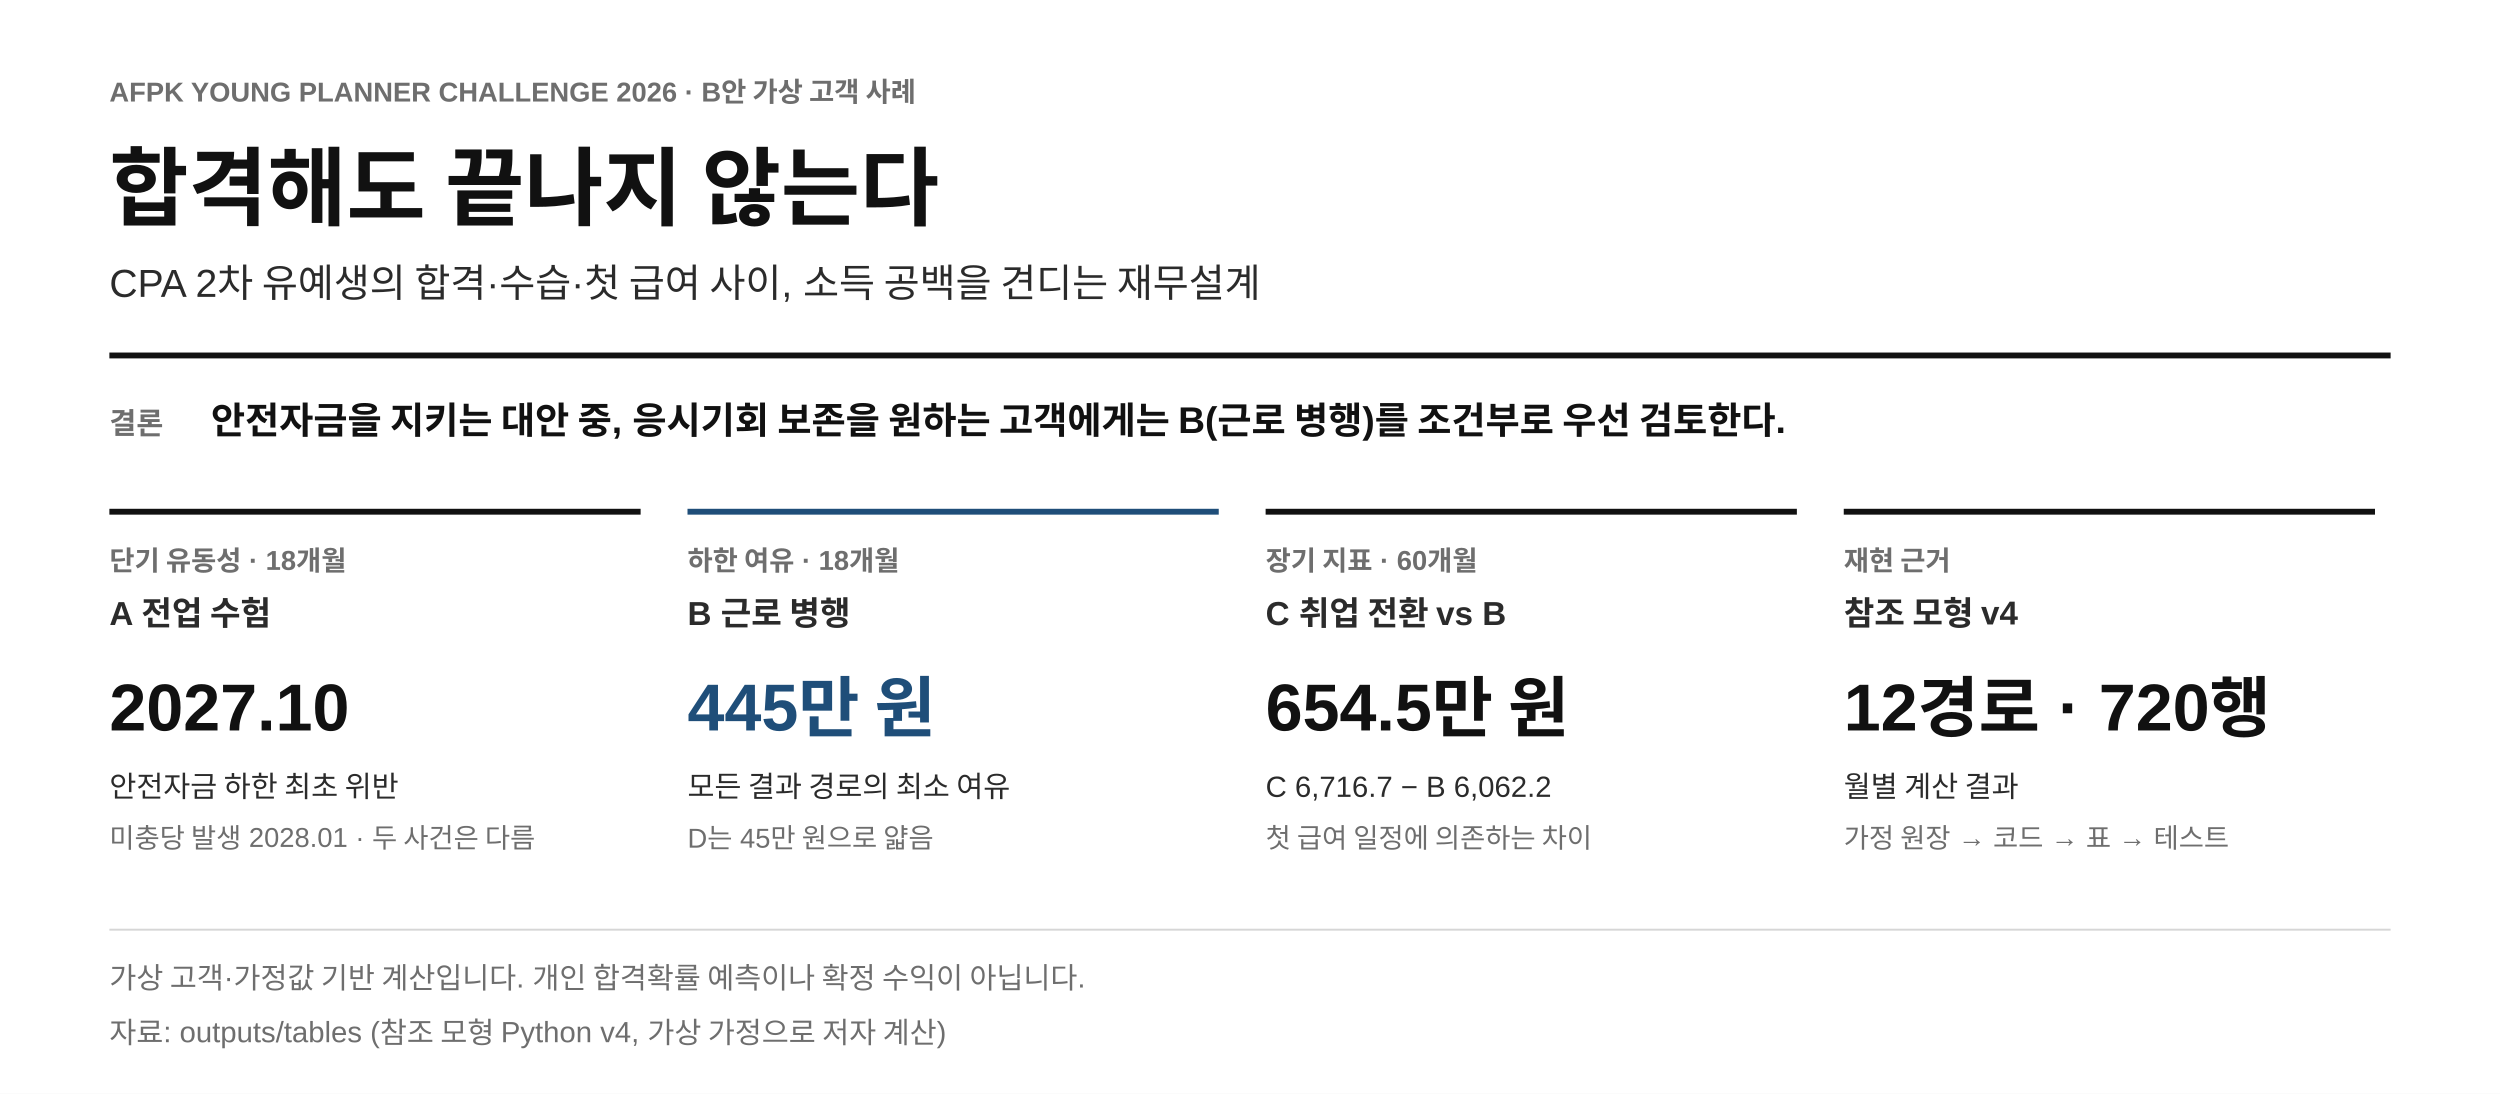
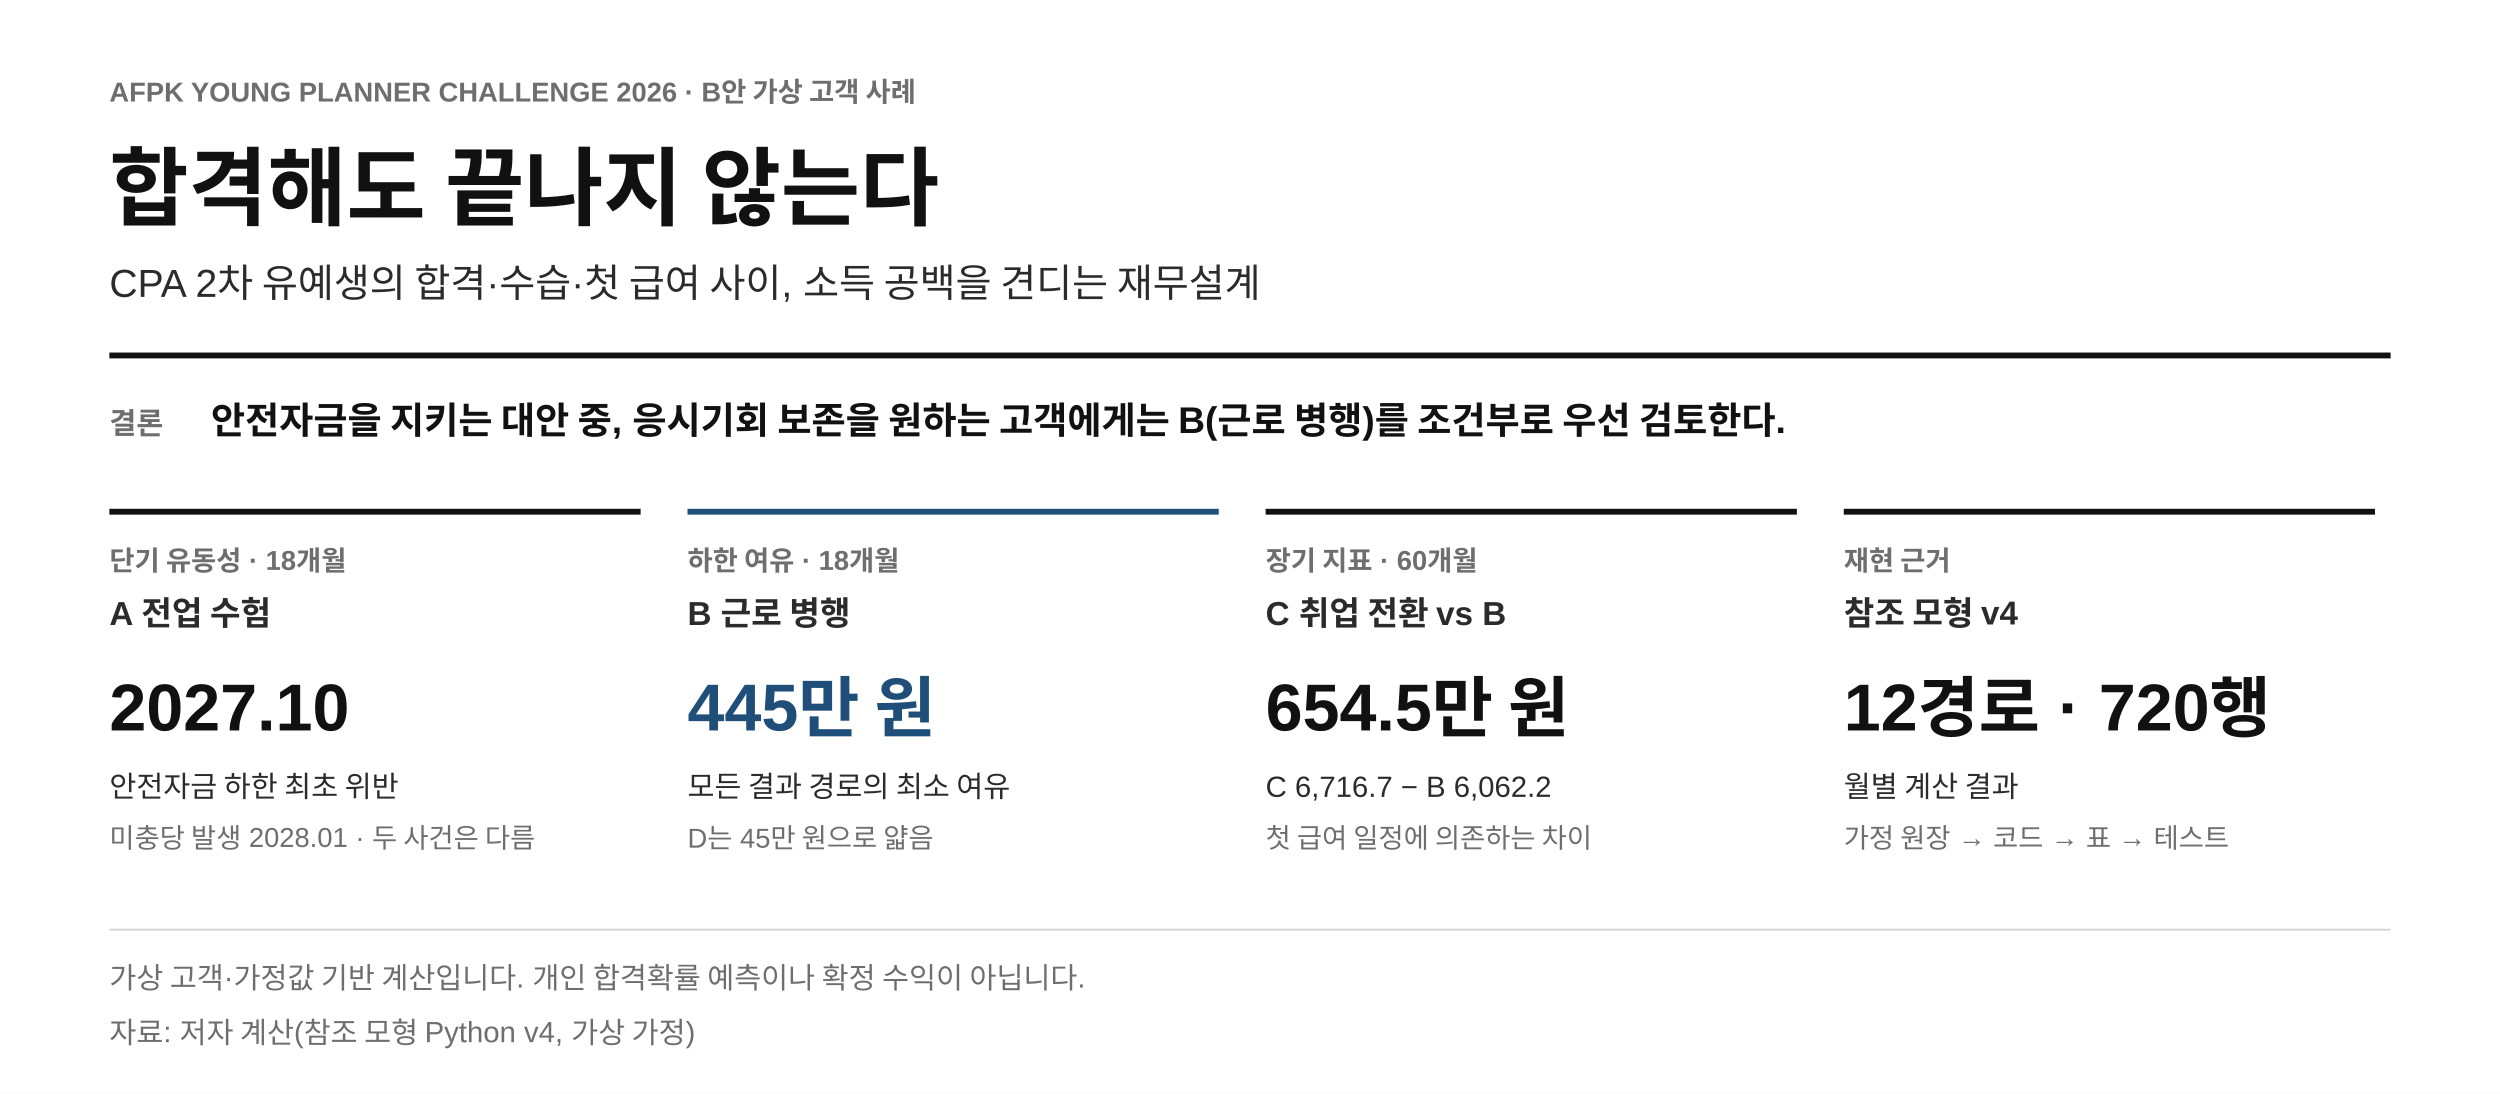
<svg xmlns="http://www.w3.org/2000/svg" viewBox="0 0 1280 560" width="1280" height="560" role="img" aria-labelledby="title desc" style="max-width:100%;height:auto">
  <style>text{font-family:"Noto Sans KR","Malgun Gothic","Apple SD Gothic Neo",Arial,sans-serif}.number{font-family:Arial,"Malgun Gothic",sans-serif;font-variant-numeric:tabular-nums}</style>
  <rect x="0" y="0" width="1280" height="560" rx="0" fill="#FFFFFF" />
  <text x="56" y="52" font-size="14" fill="#6E6E6E" font-weight="700" text-anchor="start">AFPK YOUNG PLANNER CHALLENGE 2026  ·  B안 가상 고객 사례</text>
  <text x="56" y="112" font-size="44" fill="#111111" font-weight="700" text-anchor="start">합격해도 끝나지 않는다</text>
  <text x="56" y="152" font-size="20" fill="#2B2B2B" font-weight="400" text-anchor="start">CPA 2차 유예생의 합격·수습·첫 급여 사이, 소득 공백을 견디는 재무설계</text>
  <line x1="56" y1="182" x2="1224" y2="182" stroke="#111111" stroke-width="3" />
  <text x="56" y="222" font-size="15" fill="#6E6E6E" font-weight="700" text-anchor="start">결론</text>
  <text x="108" y="222" font-size="19" fill="#111111" font-weight="700" text-anchor="start">안전자금을 지키는 대안 중, 응시기회 보존을 원하는 고객에게는 B(근로 병행)를 조건부로 우선 검토한다.</text>
  <line x1="56" y1="262" x2="328" y2="262" stroke="#111111" stroke-width="3" />
  <text x="56" y="292" font-size="14" fill="#6E6E6E" font-weight="700" text-anchor="start">단기 유동성 · 18개월</text>
  <text x="56" y="320" font-size="17" fill="#2B2B2B" font-weight="700" text-anchor="start">A 전업 수험</text>
  <text x="56" y="374" font-size="34" fill="#111111" font-weight="700" text-anchor="start" class="number">2027.10</text>
  <text x="56" y="408" font-size="15" fill="#2B2B2B" font-weight="400" text-anchor="start">안전자금 하한 최초 위반</text>
  <text x="56" y="434" font-size="14" fill="#6E6E6E" font-weight="400" text-anchor="start">미충당 발생 2028.01 · 두 사건은 다름</text>
  <line x1="352" y1="262" x2="624" y2="262" stroke="#1F4E79" stroke-width="3" />
  <text x="352" y="292" font-size="14" fill="#6E6E6E" font-weight="700" text-anchor="start">하한 여유 · 18개월</text>
  <text x="352" y="320" font-size="17" fill="#2B2B2B" font-weight="700" text-anchor="start">B 근로 병행</text>
  <text x="352" y="374" font-size="34" fill="#1F4E79" font-weight="700" text-anchor="start" class="number">445만 원</text>
  <text x="352" y="408" font-size="15" fill="#2B2B2B" font-weight="400" text-anchor="start">모든 결과 경로의 최소 여유</text>
  <text x="352" y="434" font-size="14" fill="#6E6E6E" font-weight="400" text-anchor="start">D는 45만 원으로 얇음</text>
  <line x1="648" y1="262" x2="920" y2="262" stroke="#111111" stroke-width="3" />
  <text x="648" y="292" font-size="14" fill="#6E6E6E" font-weight="700" text-anchor="start">장기 지표 · 60개월</text>
  <text x="648" y="320" font-size="17" fill="#2B2B2B" font-weight="700" text-anchor="start">C 취업 전환 vs B</text>
  <text x="648" y="374" font-size="34" fill="#111111" font-weight="700" text-anchor="start" class="number">654.5만 원</text>
  <text x="648" y="408" font-size="15" fill="#2B2B2B" font-weight="400" text-anchor="start">C 6,716.7 − B 6,062.2</text>
  <text x="648" y="434" font-size="14" fill="#6E6E6E" font-weight="400" text-anchor="start">첫 급여 일정에 의존하는 차이</text>
  <line x1="944" y1="262" x2="1216" y2="262" stroke="#111111" stroke-width="3" />
  <text x="944" y="292" font-size="14" fill="#6E6E6E" font-weight="700" text-anchor="start">재현 근거</text>
  <text x="944" y="320" font-size="17" fill="#2B2B2B" font-weight="700" text-anchor="start">참조 모형 v4</text>
  <text x="944" y="374" font-size="34" fill="#111111" font-weight="700" text-anchor="start" class="number">12경로 · 720행</text>
  <text x="944" y="408" font-size="15" fill="#2B2B2B" font-weight="400" text-anchor="start">월별 계산 결과</text>
  <text x="944" y="434" font-size="14" fill="#6E6E6E" font-weight="400" text-anchor="start">가정 원장 → 코드 → 표 → 테스트</text>
  <line x1="56" y1="476" x2="1224" y2="476" stroke="#D6D6D6" stroke-width="1" />
  <text x="56" y="506" font-size="15" fill="#6E6E6E" font-weight="400" text-anchor="start">가상 고객·가정값 기반 계산입니다. 개인 합격확률 예측이나 확정 수익이 아닙니다.</text>
-   <text x="56" y="534" font-size="15" fill="#6E6E6E" font-weight="400" text-anchor="start">자료: outputs/tables (참조 모형 Python v4, 가상 가정으로 저자 계산)</text>
+   <text x="56" y="534" font-size="15" fill="#6E6E6E" font-weight="400" text-anchor="start">자료: 저자 계산(참조 모형 Python v4, 가상 가정)</text>
</svg>
